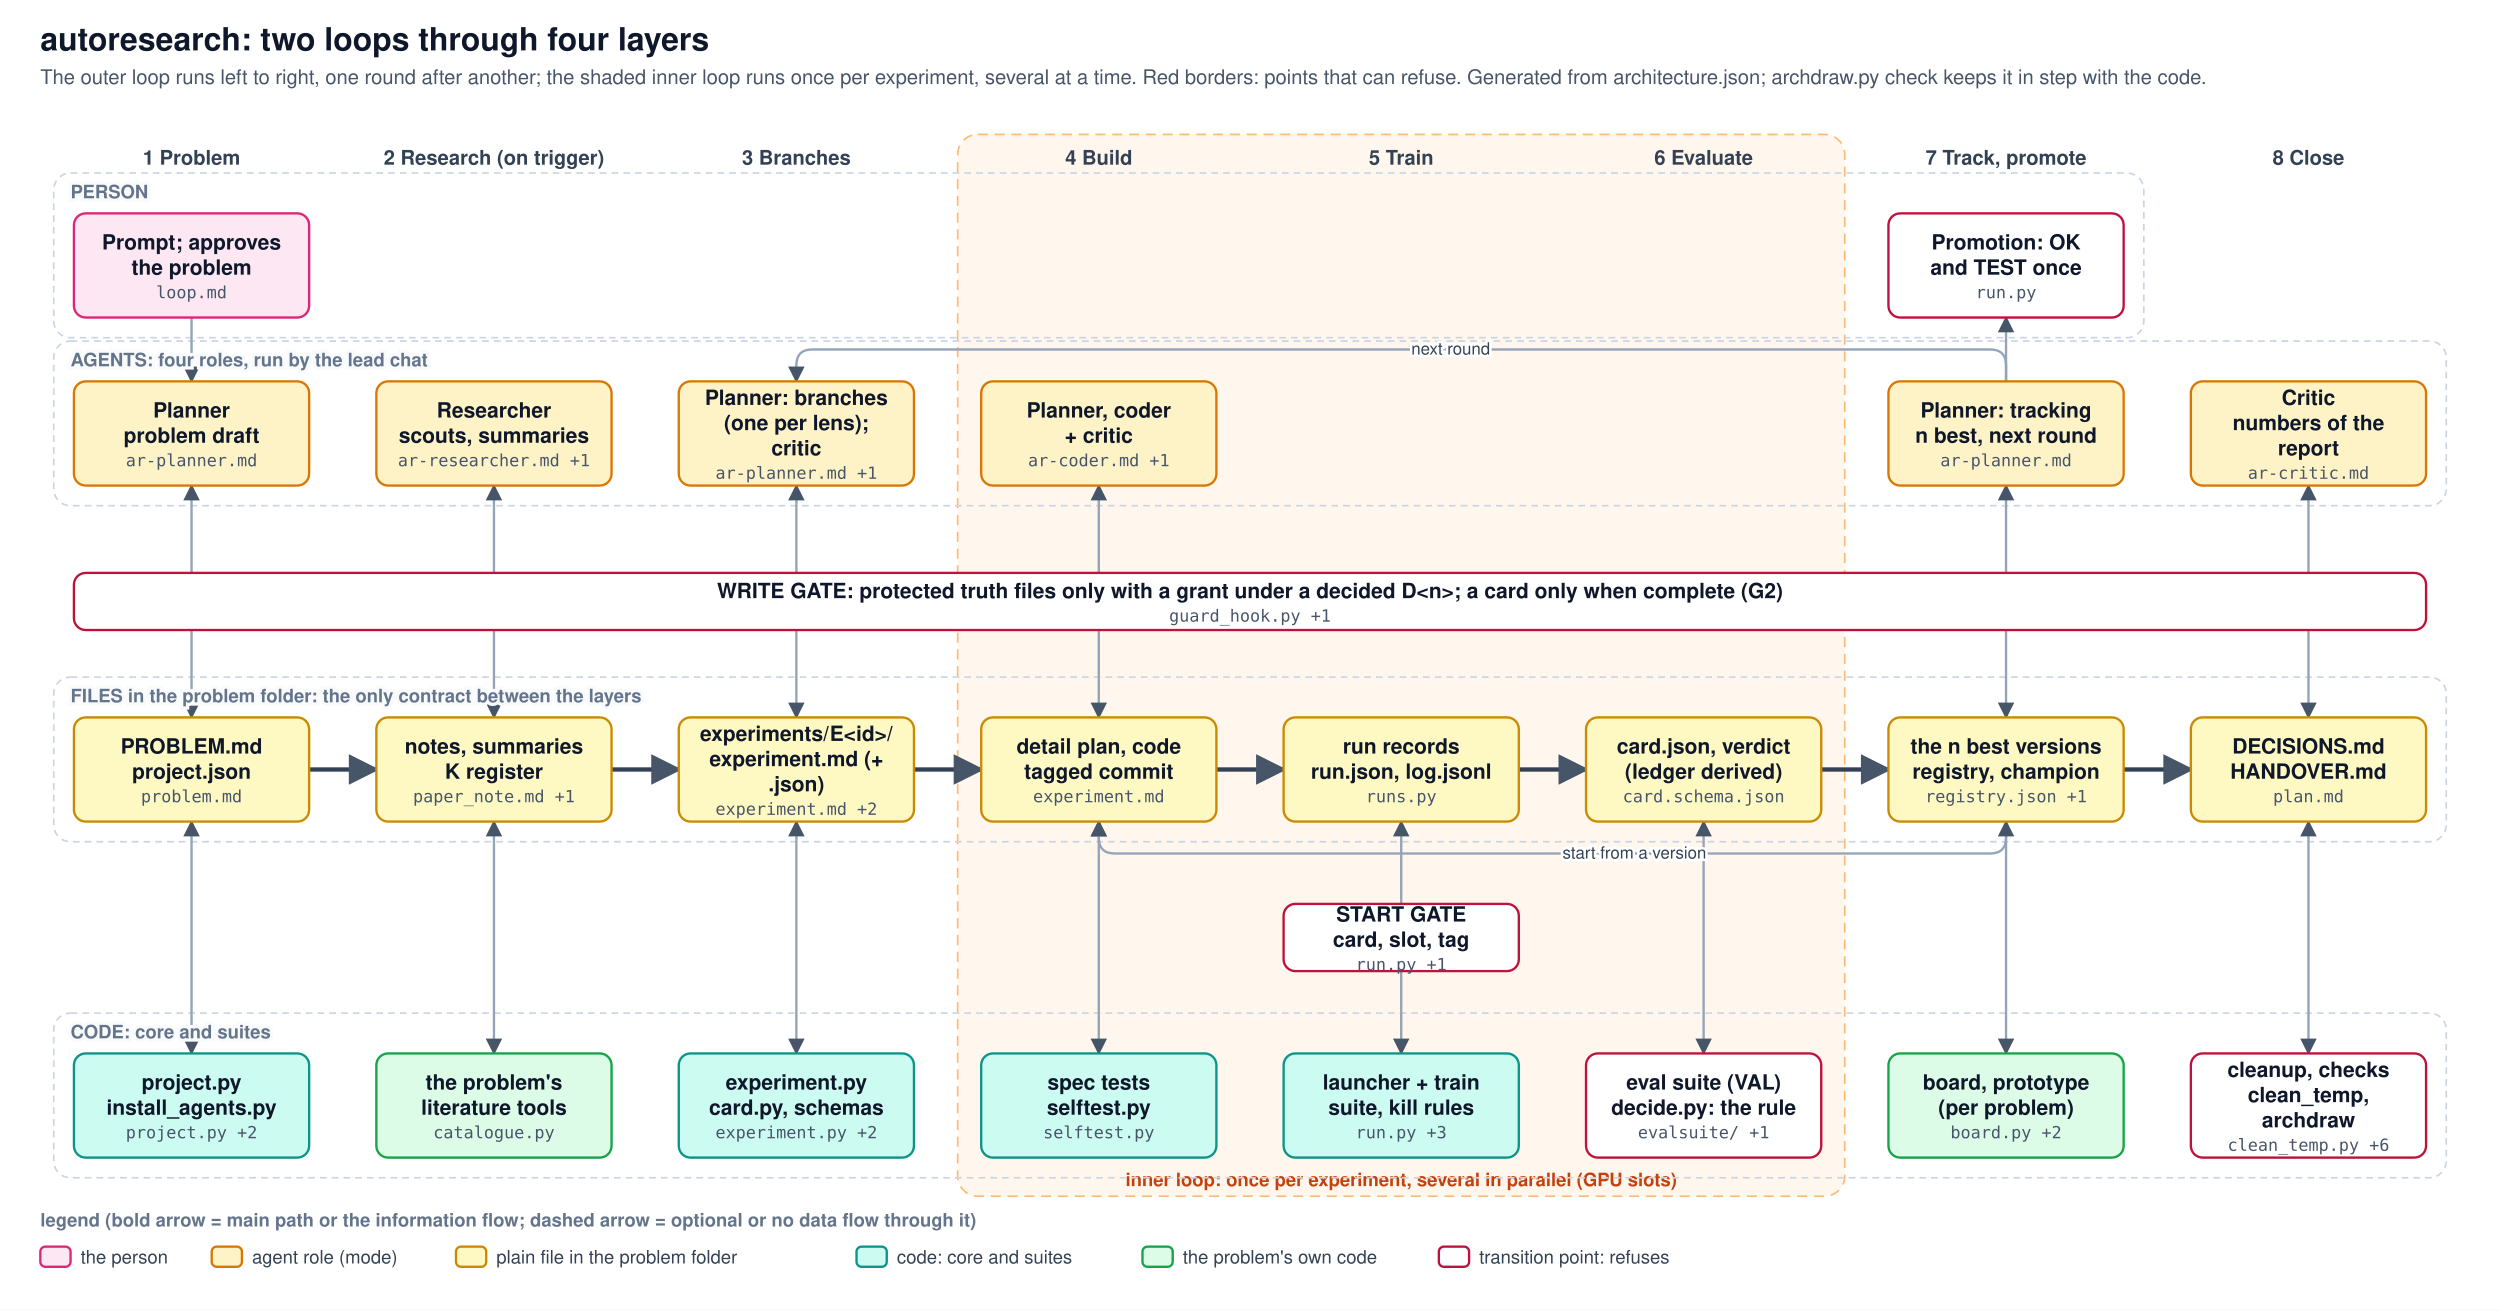
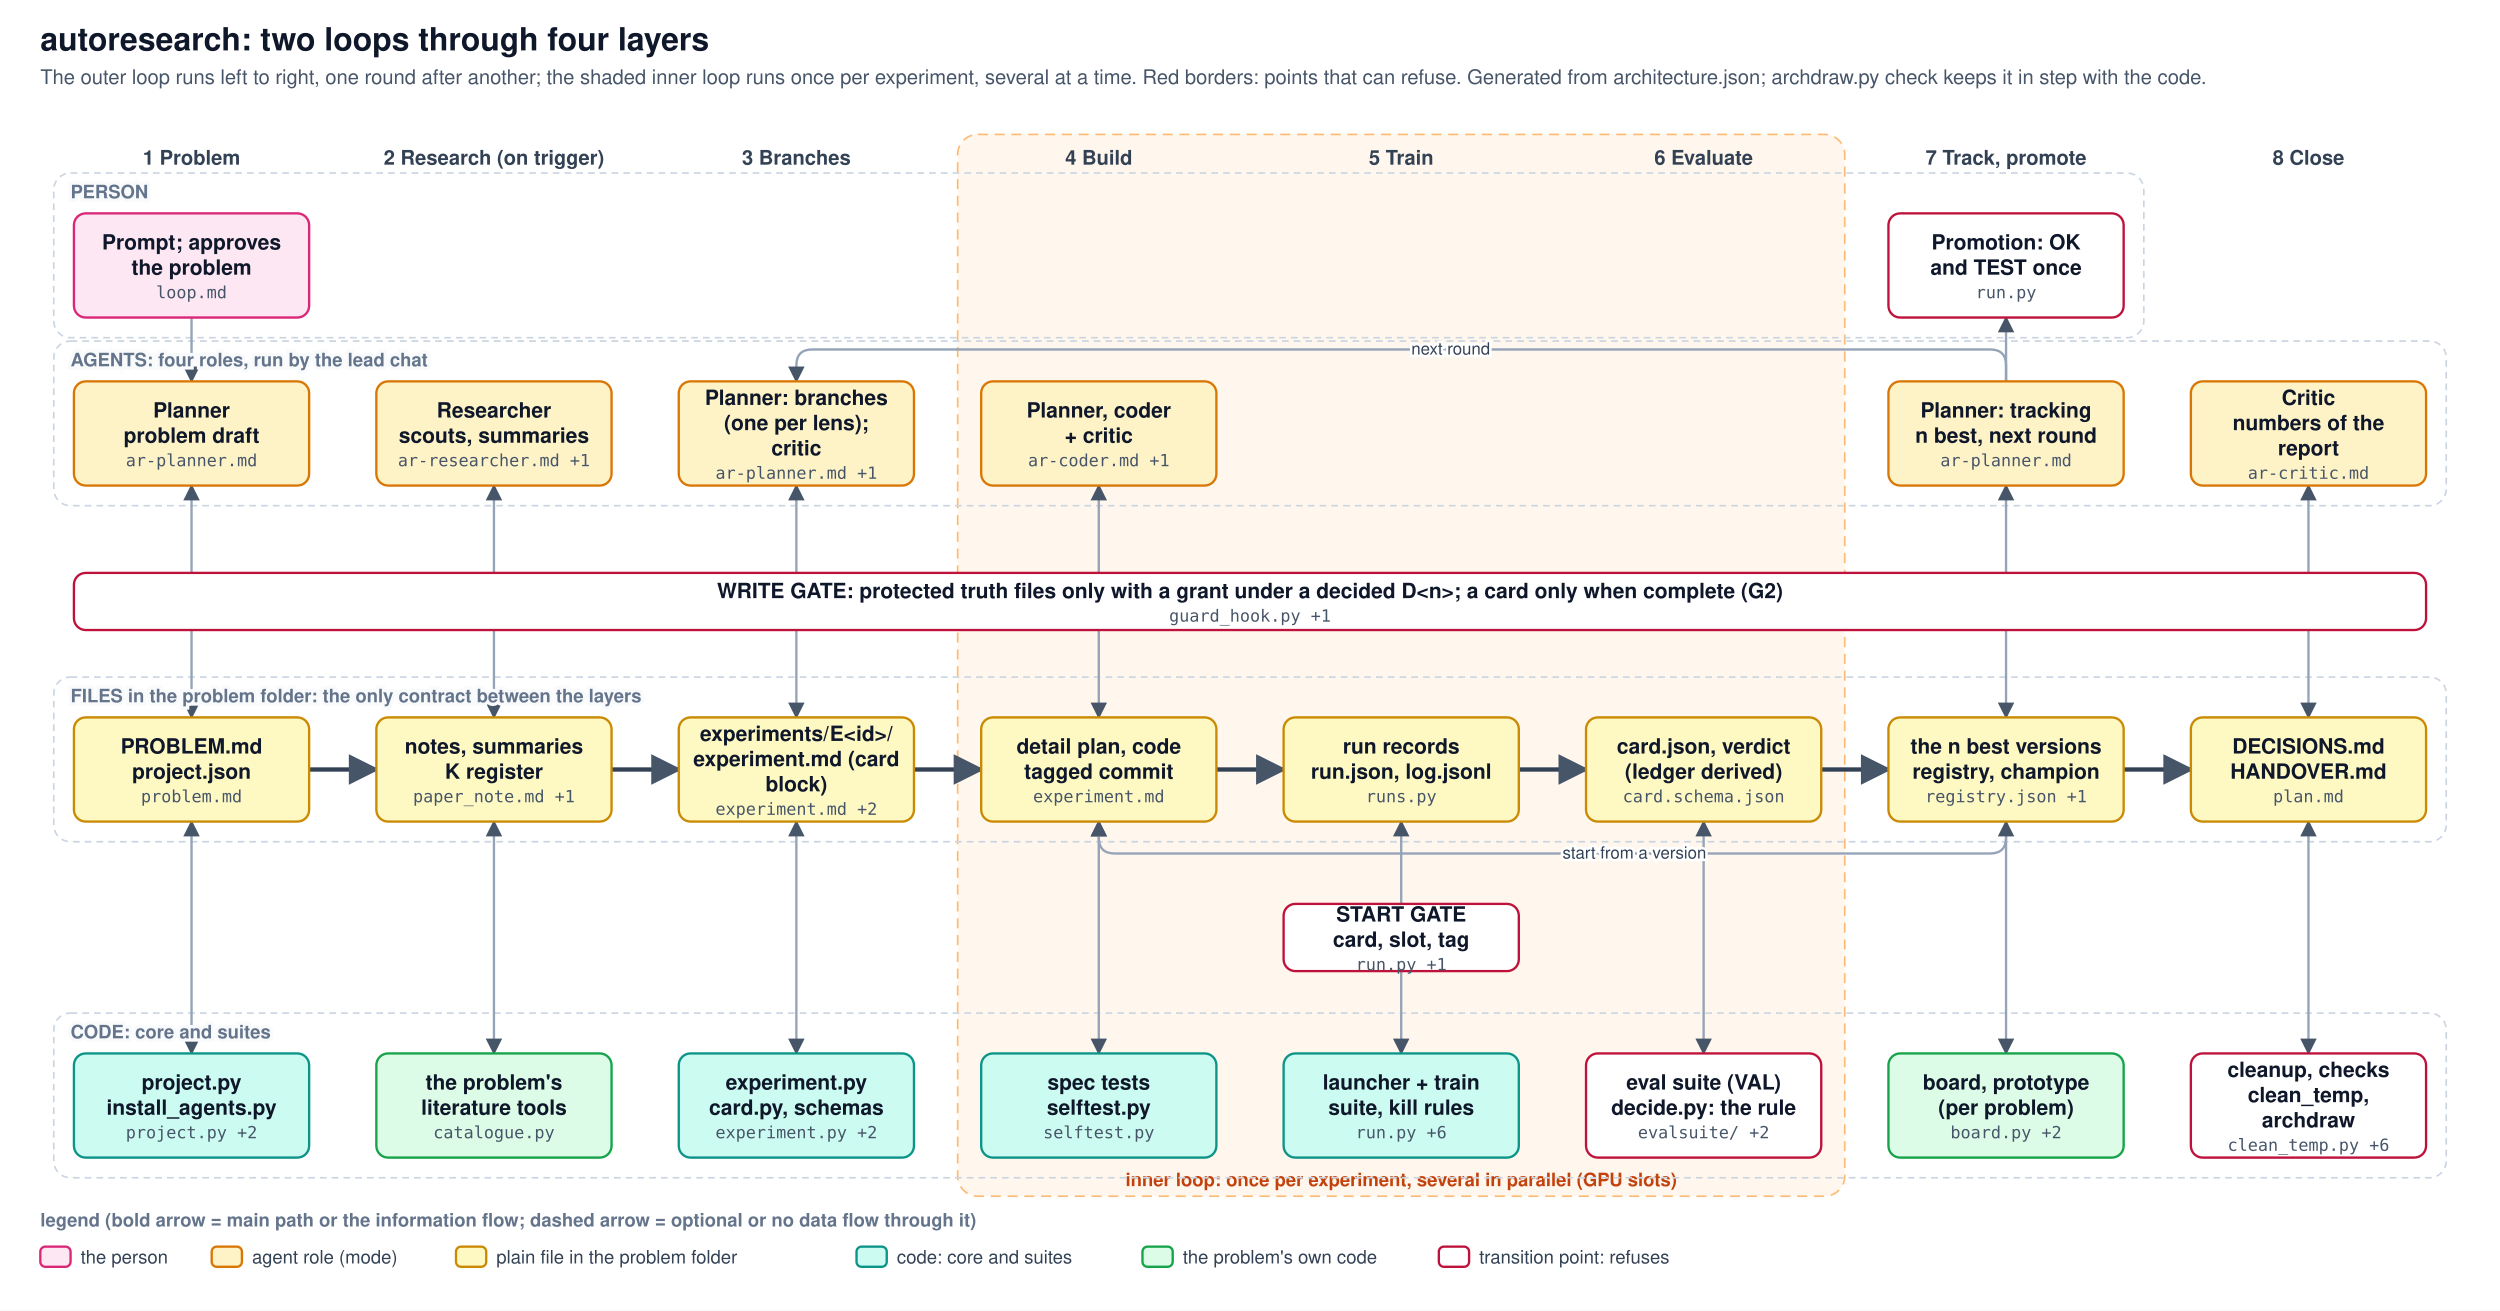
<svg xmlns="http://www.w3.org/2000/svg" viewBox="0 0 1488 780" width="1488" height="780" font-family="Segoe UI, Helvetica, Arial, sans-serif">
  <defs>
    <marker id="ah" viewBox="0 0 10 10" refX="9" refY="5" markerWidth="7" markerHeight="7" orient="auto-start-reverse">
      <path d="M0,0 L10,5 L0,10 z" fill="#475569" />
    </marker>
  </defs>
  <rect width="1488" height="780" fill="#ffffff" />
  <text x="24" y="30" font-size="19" font-weight="700" fill="#0f172a">autoresearch: two loops through four layers</text>
  <text x="24" y="50" font-size="12" fill="#475569">The outer loop runs left to right, one round after another; the shaded inner loop runs once per experiment, several at a time. Red borders: points that can refuse. Generated from architecture.json; archdraw.py check keeps it in step with the code.</text>
  <rect x="570" y="80" width="528" height="632" rx="12" fill="#fff7ed" stroke="#fdba74" stroke-dasharray="6 4" />
  <text x="834.0" y="706" font-size="11" font-weight="600" text-anchor="middle" fill="#c2410c">inner loop: once per experiment, several in parallel (GPU slots)</text>
  <text x="114.0" y="98" font-size="12" font-weight="700" text-anchor="middle" fill="#334155">1 Problem</text>
  <text x="294.0" y="98" font-size="12" font-weight="700" text-anchor="middle" fill="#334155">2 Research (on trigger)</text>
  <text x="474.0" y="98" font-size="12" font-weight="700" text-anchor="middle" fill="#334155">3 Branches</text>
  <text x="654.0" y="98" font-size="12" font-weight="700" text-anchor="middle" fill="#334155">4 Build</text>
  <text x="834.0" y="98" font-size="12" font-weight="700" text-anchor="middle" fill="#334155">5 Train</text>
  <text x="1014.0" y="98" font-size="12" font-weight="700" text-anchor="middle" fill="#334155">6 Evaluate</text>
  <text x="1194.0" y="98" font-size="12" font-weight="700" text-anchor="middle" fill="#334155">7 Track, promote</text>
  <text x="1374.0" y="98" font-size="12" font-weight="700" text-anchor="middle" fill="#334155">8 Close</text>
  <rect x="32.0" y="103.0" width="1244.0" height="98.0" rx="10" fill="none" stroke="#cbd5e1" stroke-dasharray="4 3" />
  <rect x="32.0" y="203.0" width="1424.0" height="98.0" rx="10" fill="none" stroke="#cbd5e1" stroke-dasharray="4 3" />
  <rect x="32.0" y="403.0" width="1424.0" height="98.0" rx="10" fill="none" stroke="#cbd5e1" stroke-dasharray="4 3" />
  <rect x="32.0" y="603.0" width="1424.0" height="98.0" rx="10" fill="none" stroke="#cbd5e1" stroke-dasharray="4 3" />
  <path d="M114.0,189.0 C114.0,208.0 114.0,208.0 114.0,227.0" fill="none" stroke="#94a3b8" stroke-width="1.4" marker-end="url(#ah)" />
  <path d="M114.0,289.0 C114.0,358.0 114.0,358.0 114.0,427.0" fill="none" stroke="#94a3b8" stroke-width="1.4" marker-start="url(#ah)" marker-end="url(#ah)" />
  <path d="M294.0,289.0 C294.0,358.0 294.0,358.0 294.0,427.0" fill="none" stroke="#94a3b8" stroke-width="1.4" marker-start="url(#ah)" marker-end="url(#ah)" />
  <path d="M474.0,289.0 C474.0,358.0 474.0,358.0 474.0,427.0" fill="none" stroke="#94a3b8" stroke-width="1.4" marker-start="url(#ah)" marker-end="url(#ah)" />
  <path d="M654.0,289.0 C654.0,358.0 654.0,358.0 654.0,427.0" fill="none" stroke="#94a3b8" stroke-width="1.4" marker-start="url(#ah)" marker-end="url(#ah)" />
  <path d="M1194.0,289.0 C1194.0,358.0 1194.0,358.0 1194.0,427.0" fill="none" stroke="#94a3b8" stroke-width="1.4" marker-start="url(#ah)" marker-end="url(#ah)" />
  <path d="M1374.0,289.0 C1374.0,358.0 1374.0,358.0 1374.0,427.0" fill="none" stroke="#94a3b8" stroke-width="1.4" marker-start="url(#ah)" marker-end="url(#ah)" />
  <path d="M1194.0,227.0 C1194.0,208.0 1194.0,208.0 1194.0,189.0" fill="none" stroke="#94a3b8" stroke-width="1.4" marker-end="url(#ah)" />
  <path d="M184.0,458.0 C204.0,458.0 204.0,458.0 224.0,458.0" fill="none" stroke="#334155" stroke-width="2.6" marker-end="url(#ah)" />
  <path d="M364.0,458.0 C384.0,458.0 384.0,458.0 404.0,458.0" fill="none" stroke="#334155" stroke-width="2.6" marker-end="url(#ah)" />
  <path d="M544.0,458.0 C564.0,458.0 564.0,458.0 584.0,458.0" fill="none" stroke="#334155" stroke-width="2.6" marker-end="url(#ah)" />
  <path d="M724.0,458.0 C744.0,458.0 744.0,458.0 764.0,458.0" fill="none" stroke="#334155" stroke-width="2.6" marker-end="url(#ah)" />
  <path d="M904.0,458.0 C924.0,458.0 924.0,458.0 944.0,458.0" fill="none" stroke="#334155" stroke-width="2.6" marker-end="url(#ah)" />
  <path d="M1084.0,458.0 C1104.0,458.0 1104.0,458.0 1124.0,458.0" fill="none" stroke="#334155" stroke-width="2.6" marker-end="url(#ah)" />
  <path d="M1264.0,458.0 C1284.0,458.0 1284.0,458.0 1304.0,458.0" fill="none" stroke="#334155" stroke-width="2.6" marker-end="url(#ah)" />
  <path d="M1194.0,489.0 L1194.0,498.5 Q1194.0,508.0 1184.5,508.0 L663.5,508.0 Q654.0,508.0 654.0,498.5 L654.0,489.0" fill="none" stroke="#94a3b8" stroke-width="1.4" marker-end="url(#ah)" />
  <path d="M1194.0,227.0 L1194.0,217.5 Q1194.0,208.0 1184.5,208.0 L483.5,208.0 Q474.0,208.0 474.0,217.5 L474.0,227.0" fill="none" stroke="#94a3b8" stroke-width="1.4" marker-end="url(#ah)" />
  <path d="M114.0,489.0 C114.0,558.0 114.0,558.0 114.0,627.0" fill="none" stroke="#94a3b8" stroke-width="1.4" marker-start="url(#ah)" marker-end="url(#ah)" />
  <path d="M294.0,489.0 C294.0,558.0 294.0,558.0 294.0,627.0" fill="none" stroke="#94a3b8" stroke-width="1.4" marker-start="url(#ah)" marker-end="url(#ah)" />
  <path d="M474.0,489.0 C474.0,558.0 474.0,558.0 474.0,627.0" fill="none" stroke="#94a3b8" stroke-width="1.4" marker-start="url(#ah)" marker-end="url(#ah)" />
  <path d="M654.0,489.0 C654.0,558.0 654.0,558.0 654.0,627.0" fill="none" stroke="#94a3b8" stroke-width="1.4" marker-start="url(#ah)" marker-end="url(#ah)" />
  <path d="M834.0,489.0 C834.0,558.0 834.0,558.0 834.0,627.0" fill="none" stroke="#94a3b8" stroke-width="1.4" marker-start="url(#ah)" marker-end="url(#ah)" />
  <path d="M1014.0,489.0 C1014.0,558.0 1014.0,558.0 1014.0,627.0" fill="none" stroke="#94a3b8" stroke-width="1.4" marker-start="url(#ah)" marker-end="url(#ah)" />
  <path d="M1194.0,489.0 C1194.0,558.0 1194.0,558.0 1194.0,627.0" fill="none" stroke="#94a3b8" stroke-width="1.4" marker-start="url(#ah)" marker-end="url(#ah)" />
  <path d="M1374.0,489.0 C1374.0,558.0 1374.0,558.0 1374.0,627.0" fill="none" stroke="#94a3b8" stroke-width="1.4" marker-start="url(#ah)" marker-end="url(#ah)" />
  <g>
    <rect x="44" y="127.0" width="140" height="62" rx="7" fill="#fce7f3" stroke="#db2777" stroke-width="1.4" />
    <text x="114.0" y="148.5" font-size="12.5" font-weight="600" text-anchor="middle" fill="#0f172a">Prompt; approves</text>
    <text x="114.0" y="163.5" font-size="12.5" font-weight="600" text-anchor="middle" fill="#0f172a">the problem</text>
    <text x="114.0" y="177.5" font-size="10" text-anchor="middle" fill="#475569" font-family="Consolas, Menlo, monospace">loop.md</text>
  </g>
  <g>
    <rect x="1124" y="127.0" width="140" height="62" rx="7" fill="#ffffff" stroke="#be123c" stroke-width="1.4" />
    <text x="1194.0" y="148.5" font-size="12.5" font-weight="600" text-anchor="middle" fill="#0f172a">Promotion: OK</text>
    <text x="1194.0" y="163.5" font-size="12.5" font-weight="600" text-anchor="middle" fill="#0f172a">and TEST once</text>
    <text x="1194.0" y="177.5" font-size="10" text-anchor="middle" fill="#475569" font-family="Consolas, Menlo, monospace">run.py</text>
  </g>
  <g>
    <rect x="44" y="227.0" width="140" height="62" rx="7" fill="#fef3c7" stroke="#d97706" stroke-width="1.4" />
    <text x="114.0" y="248.5" font-size="12.5" font-weight="600" text-anchor="middle" fill="#0f172a">Planner</text>
    <text x="114.0" y="263.5" font-size="12.5" font-weight="600" text-anchor="middle" fill="#0f172a">problem draft</text>
    <text x="114.0" y="277.5" font-size="10" text-anchor="middle" fill="#475569" font-family="Consolas, Menlo, monospace">ar-planner.md</text>
  </g>
  <g>
    <rect x="224" y="227.0" width="140" height="62" rx="7" fill="#fef3c7" stroke="#d97706" stroke-width="1.4" />
    <text x="294.0" y="248.5" font-size="12.5" font-weight="600" text-anchor="middle" fill="#0f172a">Researcher</text>
    <text x="294.0" y="263.5" font-size="12.5" font-weight="600" text-anchor="middle" fill="#0f172a">scouts, summaries</text>
    <text x="294.0" y="277.5" font-size="10" text-anchor="middle" fill="#475569" font-family="Consolas, Menlo, monospace">ar-researcher.md +1</text>
  </g>
  <g>
    <rect x="404" y="227.0" width="140" height="62" rx="7" fill="#fef3c7" stroke="#d97706" stroke-width="1.4" />
    <text x="474.0" y="241.0" font-size="12.5" font-weight="600" text-anchor="middle" fill="#0f172a">Planner: branches</text>
    <text x="474.0" y="256.0" font-size="12.5" font-weight="600" text-anchor="middle" fill="#0f172a">(one per lens);</text>
    <text x="474.0" y="271.0" font-size="12.5" font-weight="600" text-anchor="middle" fill="#0f172a">critic</text>
    <text x="474.0" y="285.0" font-size="10" text-anchor="middle" fill="#475569" font-family="Consolas, Menlo, monospace">ar-planner.md +1</text>
  </g>
  <g>
    <rect x="584" y="227.0" width="140" height="62" rx="7" fill="#fef3c7" stroke="#d97706" stroke-width="1.4" />
    <text x="654.0" y="248.5" font-size="12.5" font-weight="600" text-anchor="middle" fill="#0f172a">Planner, coder</text>
    <text x="654.0" y="263.5" font-size="12.5" font-weight="600" text-anchor="middle" fill="#0f172a">+ critic</text>
    <text x="654.0" y="277.5" font-size="10" text-anchor="middle" fill="#475569" font-family="Consolas, Menlo, monospace">ar-coder.md +1</text>
  </g>
  <g>
    <rect x="1124" y="227.0" width="140" height="62" rx="7" fill="#fef3c7" stroke="#d97706" stroke-width="1.4" />
    <text x="1194.0" y="248.5" font-size="12.5" font-weight="600" text-anchor="middle" fill="#0f172a">Planner: tracking</text>
    <text x="1194.0" y="263.5" font-size="12.5" font-weight="600" text-anchor="middle" fill="#0f172a">n best, next round</text>
    <text x="1194.0" y="277.5" font-size="10" text-anchor="middle" fill="#475569" font-family="Consolas, Menlo, monospace">ar-planner.md</text>
  </g>
  <g>
    <rect x="1304" y="227.0" width="140" height="62" rx="7" fill="#fef3c7" stroke="#d97706" stroke-width="1.4" />
    <text x="1374.0" y="241.0" font-size="12.5" font-weight="600" text-anchor="middle" fill="#0f172a">Critic</text>
    <text x="1374.0" y="256.0" font-size="12.5" font-weight="600" text-anchor="middle" fill="#0f172a">numbers of the</text>
    <text x="1374.0" y="271.0" font-size="12.5" font-weight="600" text-anchor="middle" fill="#0f172a">report</text>
    <text x="1374.0" y="285.0" font-size="10" text-anchor="middle" fill="#475569" font-family="Consolas, Menlo, monospace">ar-critic.md</text>
  </g>
  <g>
    <rect x="44" y="341.0" width="1400" height="34" rx="7" fill="#ffffff" stroke="#be123c" stroke-width="1.4" />
    <text x="744.0" y="356.0" font-size="12.5" font-weight="600" text-anchor="middle" fill="#0f172a">WRITE GATE: protected truth files only with a grant under a decided D&lt;n&gt;; a card only when complete (G2)</text>
    <text x="744.0" y="370.0" font-size="10" text-anchor="middle" fill="#475569" font-family="Consolas, Menlo, monospace">guard_hook.py +1</text>
  </g>
  <g>
    <rect x="44" y="427.0" width="140" height="62" rx="7" fill="#fef9c3" stroke="#ca8a04" stroke-width="1.4" />
    <text x="114.0" y="448.5" font-size="12.5" font-weight="600" text-anchor="middle" fill="#0f172a">PROBLEM.md</text>
    <text x="114.0" y="463.5" font-size="12.5" font-weight="600" text-anchor="middle" fill="#0f172a">project.json</text>
    <text x="114.0" y="477.5" font-size="10" text-anchor="middle" fill="#475569" font-family="Consolas, Menlo, monospace">problem.md</text>
  </g>
  <g>
    <rect x="224" y="427.0" width="140" height="62" rx="7" fill="#fef9c3" stroke="#ca8a04" stroke-width="1.4" />
    <text x="294.0" y="448.5" font-size="12.5" font-weight="600" text-anchor="middle" fill="#0f172a">notes, summaries</text>
    <text x="294.0" y="463.5" font-size="12.5" font-weight="600" text-anchor="middle" fill="#0f172a">K register</text>
    <text x="294.0" y="477.5" font-size="10" text-anchor="middle" fill="#475569" font-family="Consolas, Menlo, monospace">paper_note.md +1</text>
  </g>
  <g>
    <rect x="404" y="427.0" width="140" height="62" rx="7" fill="#fef9c3" stroke="#ca8a04" stroke-width="1.4" />
    <text x="474.0" y="441.0" font-size="12.5" font-weight="600" text-anchor="middle" fill="#0f172a">experiments/E&lt;id&gt;/</text>
-     <text x="474.0" y="456.0" font-size="12.5" font-weight="600" text-anchor="middle" fill="#0f172a">experiment.md (+</text>
-     <text x="474.0" y="471.0" font-size="12.5" font-weight="600" text-anchor="middle" fill="#0f172a">.json)</text>
+     <text x="474.0" y="456.0" font-size="12.5" font-weight="600" text-anchor="middle" fill="#0f172a">experiment.md (card</text>
+     <text x="474.0" y="471.0" font-size="12.5" font-weight="600" text-anchor="middle" fill="#0f172a">block)</text>
    <text x="474.0" y="485.0" font-size="10" text-anchor="middle" fill="#475569" font-family="Consolas, Menlo, monospace">experiment.md +2</text>
  </g>
  <g>
    <rect x="584" y="427.0" width="140" height="62" rx="7" fill="#fef9c3" stroke="#ca8a04" stroke-width="1.4" />
    <text x="654.0" y="448.5" font-size="12.5" font-weight="600" text-anchor="middle" fill="#0f172a">detail plan, code</text>
    <text x="654.0" y="463.5" font-size="12.5" font-weight="600" text-anchor="middle" fill="#0f172a">tagged commit</text>
    <text x="654.0" y="477.5" font-size="10" text-anchor="middle" fill="#475569" font-family="Consolas, Menlo, monospace">experiment.md</text>
  </g>
  <g>
    <rect x="764" y="427.0" width="140" height="62" rx="7" fill="#fef9c3" stroke="#ca8a04" stroke-width="1.4" />
    <text x="834.0" y="448.5" font-size="12.5" font-weight="600" text-anchor="middle" fill="#0f172a">run records</text>
    <text x="834.0" y="463.5" font-size="12.5" font-weight="600" text-anchor="middle" fill="#0f172a">run.json, log.jsonl</text>
    <text x="834.0" y="477.5" font-size="10" text-anchor="middle" fill="#475569" font-family="Consolas, Menlo, monospace">runs.py</text>
  </g>
  <g>
    <rect x="944" y="427.0" width="140" height="62" rx="7" fill="#fef9c3" stroke="#ca8a04" stroke-width="1.4" />
    <text x="1014.0" y="448.5" font-size="12.5" font-weight="600" text-anchor="middle" fill="#0f172a">card.json, verdict</text>
    <text x="1014.0" y="463.5" font-size="12.5" font-weight="600" text-anchor="middle" fill="#0f172a">(ledger derived)</text>
    <text x="1014.0" y="477.5" font-size="10" text-anchor="middle" fill="#475569" font-family="Consolas, Menlo, monospace">card.schema.json</text>
  </g>
  <g>
    <rect x="1124" y="427.0" width="140" height="62" rx="7" fill="#fef9c3" stroke="#ca8a04" stroke-width="1.4" />
    <text x="1194.0" y="448.5" font-size="12.5" font-weight="600" text-anchor="middle" fill="#0f172a">the n best versions</text>
    <text x="1194.0" y="463.5" font-size="12.5" font-weight="600" text-anchor="middle" fill="#0f172a">registry, champion</text>
    <text x="1194.0" y="477.5" font-size="10" text-anchor="middle" fill="#475569" font-family="Consolas, Menlo, monospace">registry.json +1</text>
  </g>
  <g>
    <rect x="1304" y="427.0" width="140" height="62" rx="7" fill="#fef9c3" stroke="#ca8a04" stroke-width="1.4" />
    <text x="1374.0" y="448.5" font-size="12.5" font-weight="600" text-anchor="middle" fill="#0f172a">DECISIONS.md</text>
    <text x="1374.0" y="463.5" font-size="12.5" font-weight="600" text-anchor="middle" fill="#0f172a">HANDOVER.md</text>
    <text x="1374.0" y="477.5" font-size="10" text-anchor="middle" fill="#475569" font-family="Consolas, Menlo, monospace">plan.md</text>
  </g>
  <g>
    <rect x="764" y="538.0" width="140" height="40" rx="7" fill="#ffffff" stroke="#be123c" stroke-width="1.4" />
    <text x="834.0" y="548.5" font-size="12.5" font-weight="600" text-anchor="middle" fill="#0f172a">START GATE</text>
    <text x="834.0" y="563.5" font-size="12.5" font-weight="600" text-anchor="middle" fill="#0f172a">card, slot, tag</text>
    <text x="834.0" y="577.5" font-size="10" text-anchor="middle" fill="#475569" font-family="Consolas, Menlo, monospace">run.py +1</text>
  </g>
  <g>
    <rect x="44" y="627.0" width="140" height="62" rx="7" fill="#ccfbf1" stroke="#0d9488" stroke-width="1.4" />
    <text x="114.0" y="648.5" font-size="12.5" font-weight="600" text-anchor="middle" fill="#0f172a">project.py</text>
    <text x="114.0" y="663.5" font-size="12.5" font-weight="600" text-anchor="middle" fill="#0f172a">install_agents.py</text>
    <text x="114.0" y="677.5" font-size="10" text-anchor="middle" fill="#475569" font-family="Consolas, Menlo, monospace">project.py +2</text>
  </g>
  <g>
    <rect x="224" y="627.0" width="140" height="62" rx="7" fill="#dcfce7" stroke="#16a34a" stroke-width="1.4" />
    <text x="294.0" y="648.5" font-size="12.5" font-weight="600" text-anchor="middle" fill="#0f172a">the problem's</text>
    <text x="294.0" y="663.5" font-size="12.5" font-weight="600" text-anchor="middle" fill="#0f172a">literature tools</text>
    <text x="294.0" y="677.5" font-size="10" text-anchor="middle" fill="#475569" font-family="Consolas, Menlo, monospace">catalogue.py</text>
  </g>
  <g>
    <rect x="404" y="627.0" width="140" height="62" rx="7" fill="#ccfbf1" stroke="#0d9488" stroke-width="1.4" />
    <text x="474.0" y="648.5" font-size="12.5" font-weight="600" text-anchor="middle" fill="#0f172a">experiment.py</text>
    <text x="474.0" y="663.5" font-size="12.5" font-weight="600" text-anchor="middle" fill="#0f172a">card.py, schemas</text>
    <text x="474.0" y="677.5" font-size="10" text-anchor="middle" fill="#475569" font-family="Consolas, Menlo, monospace">experiment.py +2</text>
  </g>
  <g>
    <rect x="584" y="627.0" width="140" height="62" rx="7" fill="#ccfbf1" stroke="#0d9488" stroke-width="1.4" />
    <text x="654.0" y="648.5" font-size="12.5" font-weight="600" text-anchor="middle" fill="#0f172a">spec tests</text>
    <text x="654.0" y="663.5" font-size="12.5" font-weight="600" text-anchor="middle" fill="#0f172a">selftest.py</text>
    <text x="654.0" y="677.5" font-size="10" text-anchor="middle" fill="#475569" font-family="Consolas, Menlo, monospace">selftest.py</text>
  </g>
  <g>
    <rect x="764" y="627.0" width="140" height="62" rx="7" fill="#ccfbf1" stroke="#0d9488" stroke-width="1.4" />
    <text x="834.0" y="648.5" font-size="12.5" font-weight="600" text-anchor="middle" fill="#0f172a">launcher + train</text>
    <text x="834.0" y="663.5" font-size="12.5" font-weight="600" text-anchor="middle" fill="#0f172a">suite, kill rules</text>
-     <text x="834.0" y="677.5" font-size="10" text-anchor="middle" fill="#475569" font-family="Consolas, Menlo, monospace">run.py +3</text>
+     <text x="834.0" y="677.5" font-size="10" text-anchor="middle" fill="#475569" font-family="Consolas, Menlo, monospace">run.py +6</text>
  </g>
  <g>
    <rect x="944" y="627.0" width="140" height="62" rx="7" fill="#ffffff" stroke="#be123c" stroke-width="1.4" />
    <text x="1014.0" y="648.5" font-size="12.5" font-weight="600" text-anchor="middle" fill="#0f172a">eval suite (VAL)</text>
    <text x="1014.0" y="663.5" font-size="12.5" font-weight="600" text-anchor="middle" fill="#0f172a">decide.py: the rule</text>
-     <text x="1014.0" y="677.5" font-size="10" text-anchor="middle" fill="#475569" font-family="Consolas, Menlo, monospace">evalsuite/ +1</text>
+     <text x="1014.0" y="677.5" font-size="10" text-anchor="middle" fill="#475569" font-family="Consolas, Menlo, monospace">evalsuite/ +2</text>
  </g>
  <g>
    <rect x="1124" y="627.0" width="140" height="62" rx="7" fill="#dcfce7" stroke="#16a34a" stroke-width="1.4" />
    <text x="1194.0" y="648.5" font-size="12.5" font-weight="600" text-anchor="middle" fill="#0f172a">board, prototype</text>
    <text x="1194.0" y="663.5" font-size="12.5" font-weight="600" text-anchor="middle" fill="#0f172a">(per problem)</text>
    <text x="1194.0" y="677.5" font-size="10" text-anchor="middle" fill="#475569" font-family="Consolas, Menlo, monospace">board.py +2</text>
  </g>
  <g>
    <rect x="1304" y="627.0" width="140" height="62" rx="7" fill="#ffffff" stroke="#be123c" stroke-width="1.4" />
    <text x="1374.0" y="641.0" font-size="12.5" font-weight="600" text-anchor="middle" fill="#0f172a">cleanup, checks</text>
    <text x="1374.0" y="656.0" font-size="12.5" font-weight="600" text-anchor="middle" fill="#0f172a">clean_temp,</text>
    <text x="1374.0" y="671.0" font-size="12.5" font-weight="600" text-anchor="middle" fill="#0f172a">archdraw</text>
    <text x="1374.0" y="685.0" font-size="10" text-anchor="middle" fill="#475569" font-family="Consolas, Menlo, monospace">clean_temp.py +6</text>
  </g>
  <text x="42.0" y="118.0" font-size="11" font-weight="600" fill="#64748b" stroke="#f8fafc" stroke-width="4" paint-order="stroke">PERSON</text>
  <text x="42.0" y="218.0" font-size="11" font-weight="600" fill="#64748b" stroke="#f8fafc" stroke-width="4" paint-order="stroke">AGENTS: four roles, run by the lead chat</text>
  <text x="42.0" y="418.0" font-size="11" font-weight="600" fill="#64748b" stroke="#f8fafc" stroke-width="4" paint-order="stroke">FILES in the problem folder: the only contract between the layers</text>
  <text x="42.0" y="618.0" font-size="11" font-weight="600" fill="#64748b" stroke="#f8fafc" stroke-width="4" paint-order="stroke">CODE: core and suites</text>
  <text x="930.0" y="511.0" font-size="10" text-anchor="start" fill="#334155" stroke="#ffffff" stroke-width="3" paint-order="stroke">start from a version</text>
  <text x="840.0" y="211.0" font-size="10" text-anchor="start" fill="#334155" stroke="#ffffff" stroke-width="3" paint-order="stroke">next round</text>
  <text x="24" y="730" font-size="11" font-weight="600" fill="#64748b">legend (bold arrow = main path or the information flow; dashed arrow = optional or no data flow through it)</text>
  <rect x="24" y="742" width="18" height="12" rx="3" fill="#fce7f3" stroke="#db2777" stroke-width="1.4" />
  <text x="48" y="752" font-size="11" fill="#334155">the person</text>
  <rect x="126.0" y="742" width="18" height="12" rx="3" fill="#fef3c7" stroke="#d97706" stroke-width="1.4" />
  <text x="150.0" y="752" font-size="11" fill="#334155">agent role (mode)</text>
  <rect x="271.4" y="742" width="18" height="12" rx="3" fill="#fef9c3" stroke="#ca8a04" stroke-width="1.4" />
  <text x="295.4" y="752" font-size="11" fill="#334155">plain file in the problem folder</text>
  <rect x="509.8" y="742" width="18" height="12" rx="3" fill="#ccfbf1" stroke="#0d9488" stroke-width="1.4" />
  <text x="533.8" y="752" font-size="11" fill="#334155">code: core and suites</text>
  <rect x="680.0" y="742" width="18" height="12" rx="3" fill="#dcfce7" stroke="#16a34a" stroke-width="1.4" />
  <text x="704.0" y="752" font-size="11" fill="#334155">the problem's own code</text>
  <rect x="856.4" y="742" width="18" height="12" rx="3" fill="#ffffff" stroke="#be123c" stroke-width="1.4" />
  <text x="880.4" y="752" font-size="11" fill="#334155">transition point: refuses</text>
</svg>
